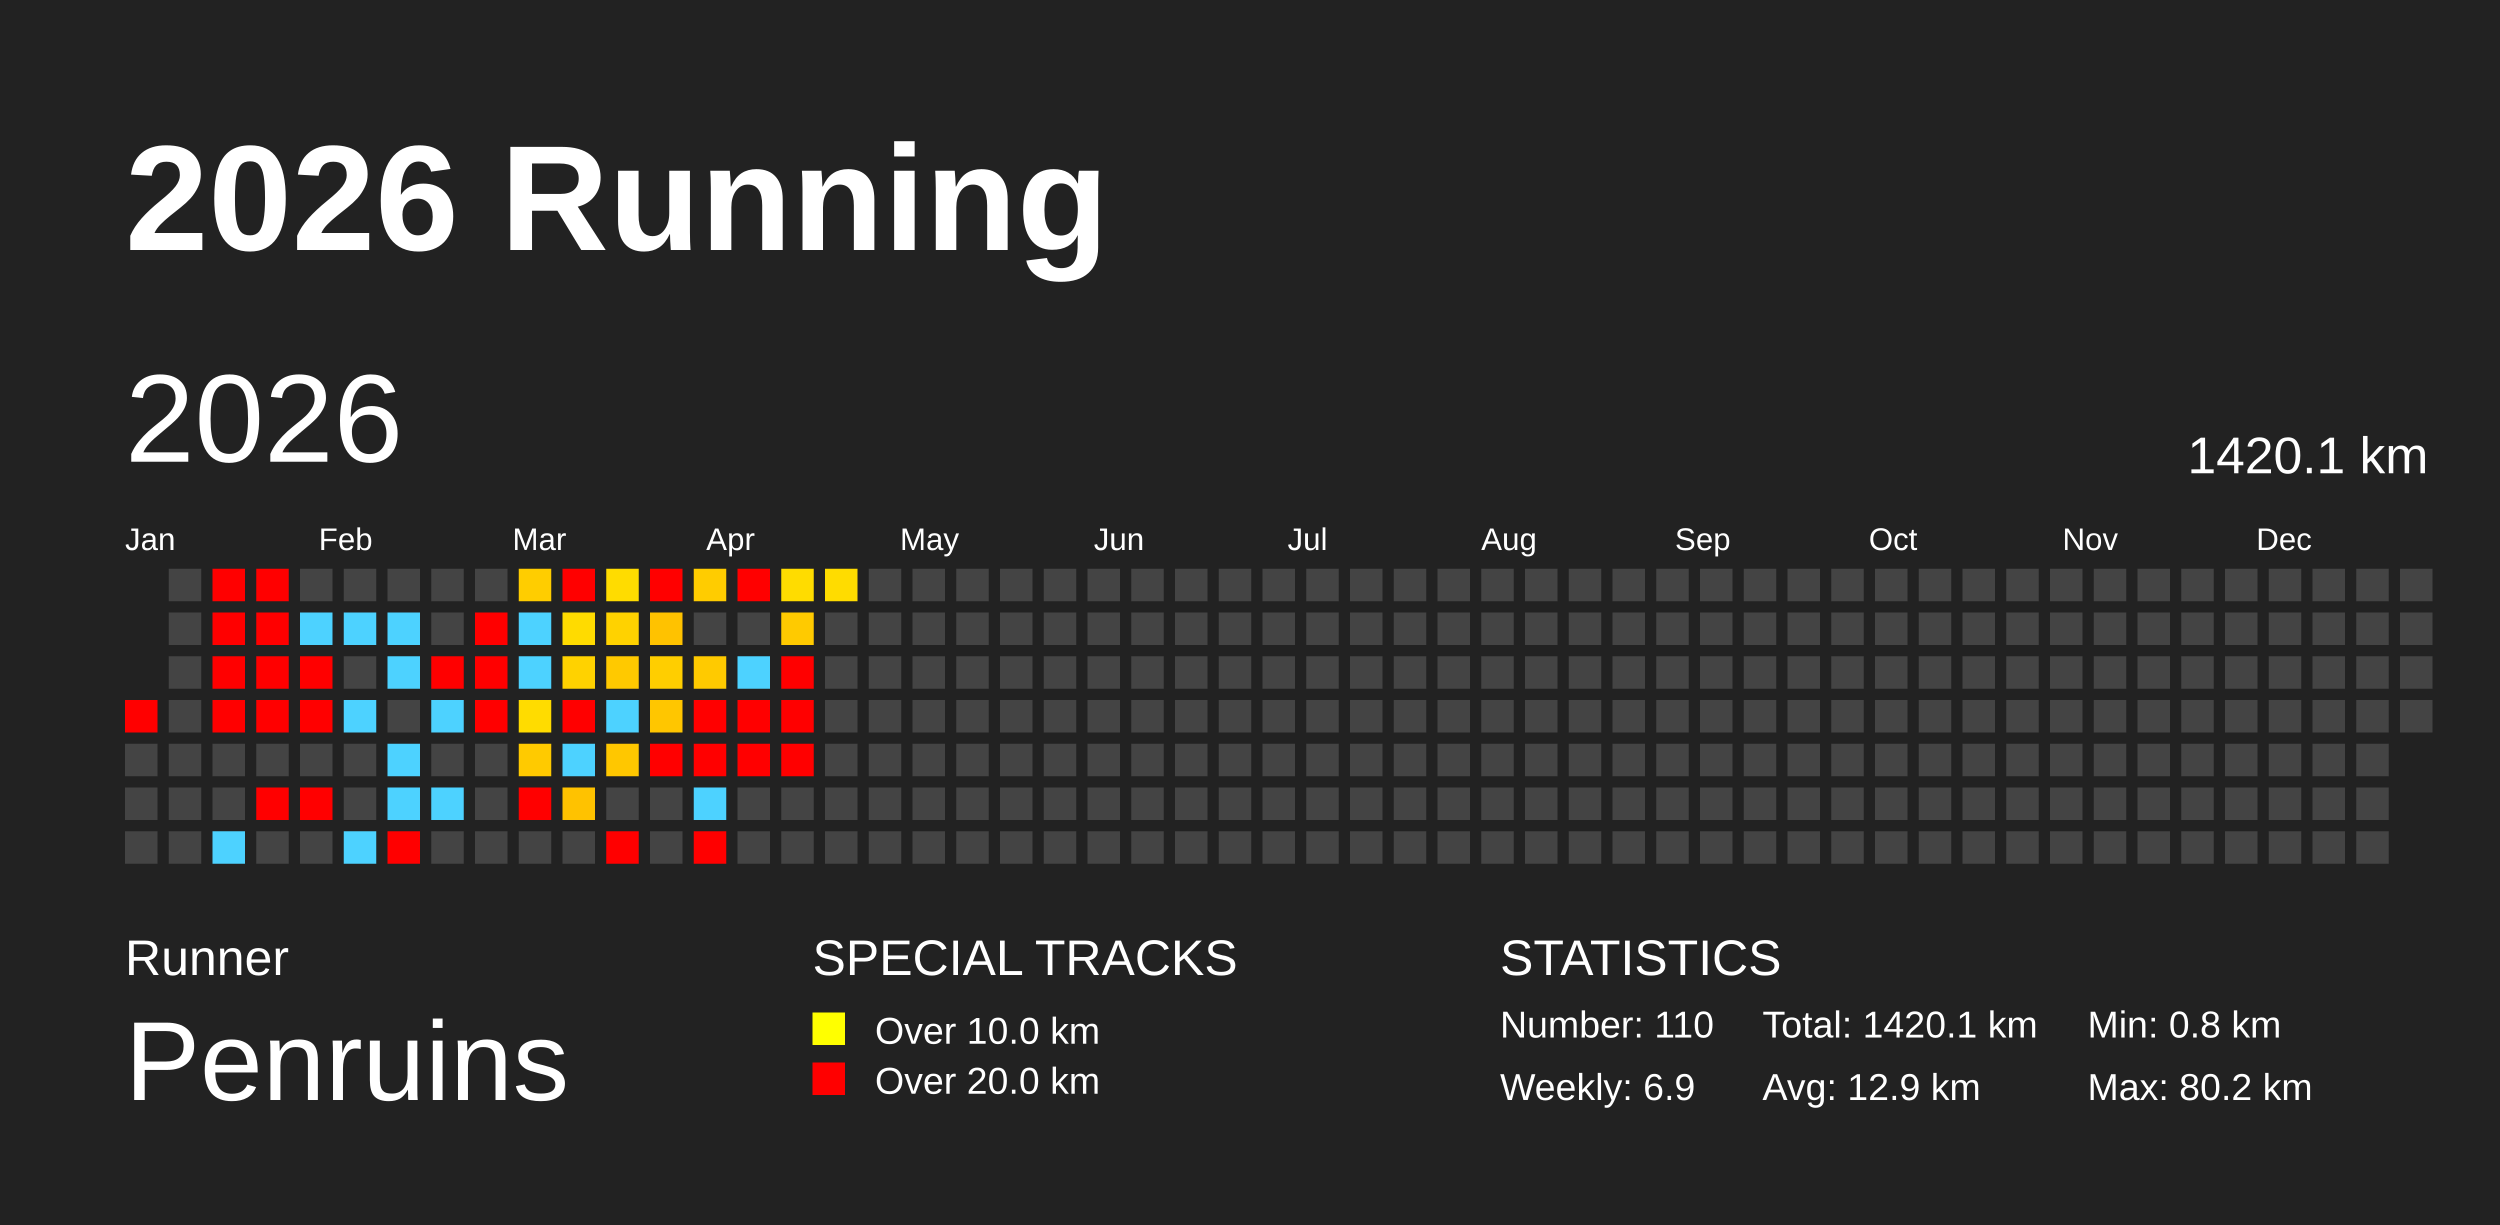
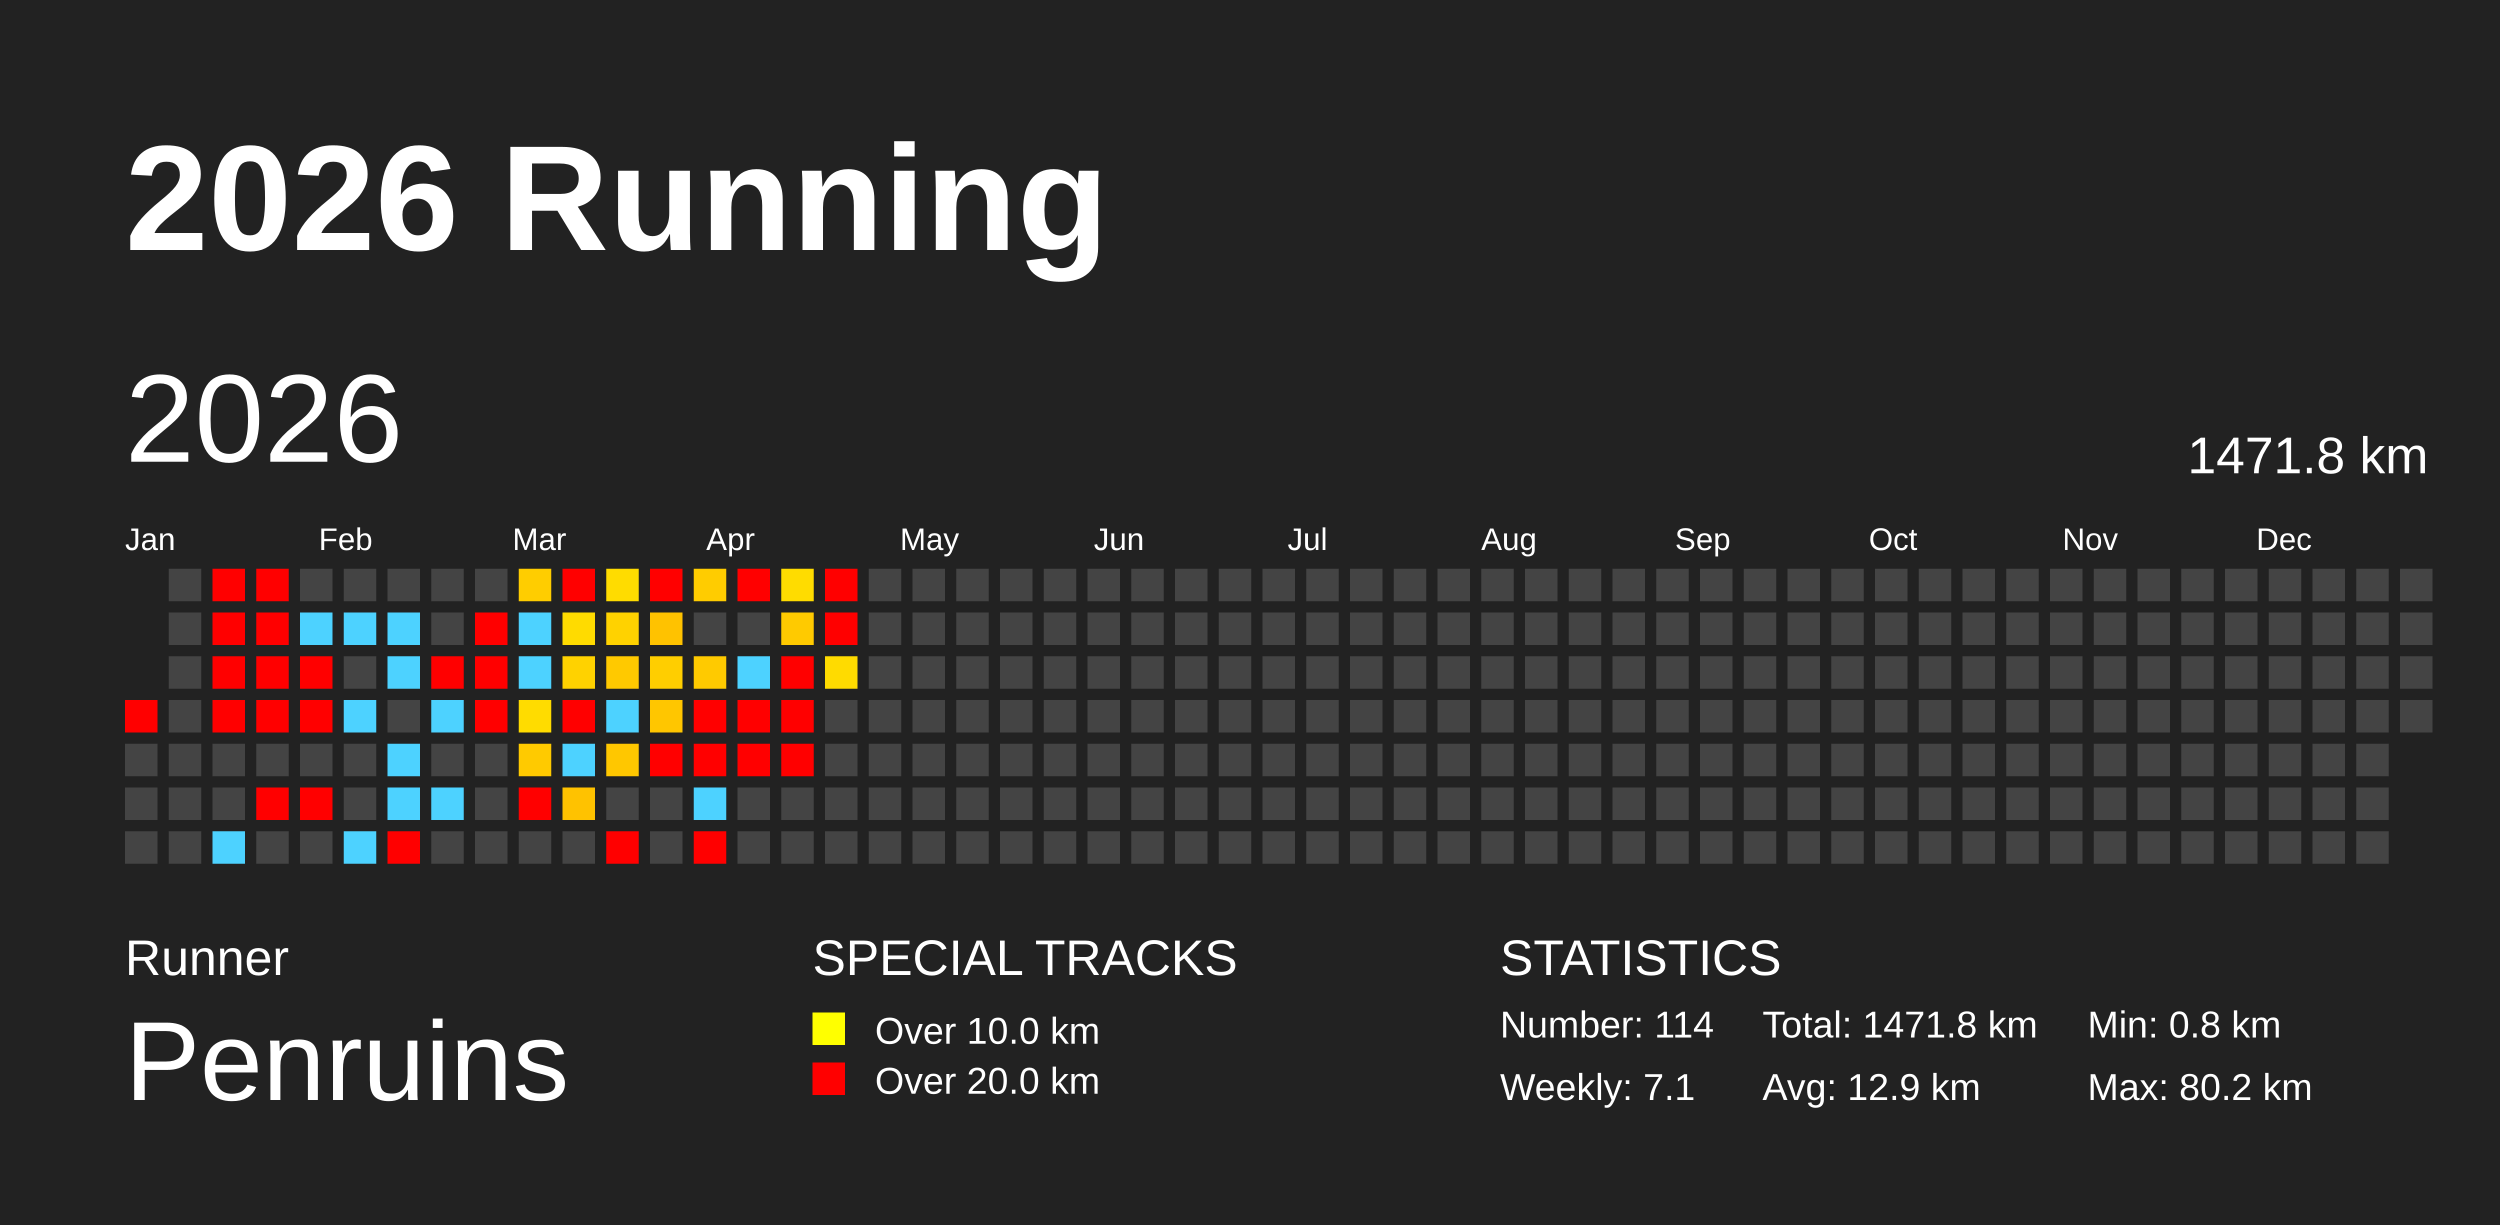
<svg xmlns="http://www.w3.org/2000/svg" baseProfile="full" height="98mm" version="1.1" viewBox="0,0,200,98" width="200mm">
  <defs />
  <rect fill="#222222" height="98" width="200" x="0" y="0" />
  <text fill="#FFFFFF" style="font-size:12px; font-family:Arial; font-weight:bold;" x="10" y="20">2026 Running</text>
  <text fill="#FFFFFF" style="font-size:4px; font-family:Arial" x="10" y="78">Runner</text>
  <text fill="#FFFFFF" style="font-size:9px; font-family:Arial" x="10" y="88">Penruins</text>
  <text fill="#FFFFFF" style="font-size:4px; font-family:Arial" x="65" y="78">SPECIAL TRACKS</text>
  <rect fill="yellow" height="2.6" width="2.6" x="65" y="81" />
  <text fill="#FFFFFF" style="font-size:3px; font-family:Arial" x="70" y="83.5">Over 10.0 km</text>
  <rect fill="red" height="2.6" width="2.6" x="65" y="85" />
  <text fill="#FFFFFF" style="font-size:3px; font-family:Arial" x="70" y="87.5">Over 20.0 km</text>
  <text fill="#FFFFFF" style="font-size:4px; font-family:Arial" x="120" y="78">STATISTICS</text>
-   <text fill="#FFFFFF" style="font-size:3px; font-family:Arial" x="120" y="83">Number: 110</text>
-   <text fill="#FFFFFF" style="font-size:3px; font-family:Arial" x="120" y="88">Weekly: 6.9</text>
-   <text fill="#FFFFFF" style="font-size:3px; font-family:Arial" x="141" y="83">Total: 1420.1 km</text>
+   <text fill="#FFFFFF" style="font-size:3px; font-family:Arial" x="120" y="83">Number: 114</text>
+   <text fill="#FFFFFF" style="font-size:3px; font-family:Arial" x="120" y="88">Weekly: 7.1</text>
+   <text fill="#FFFFFF" style="font-size:3px; font-family:Arial" x="141" y="83">Total: 1471.8 km</text>
  <text fill="#FFFFFF" style="font-size:3px; font-family:Arial" x="141" y="88">Avg: 12.9 km</text>
  <text fill="#FFFFFF" style="font-size:3px; font-family:Arial" x="167" y="83">Min: 0.8 km</text>
  <text fill="#FFFFFF" style="font-size:3px; font-family:Arial" x="167" y="88">Max: 80.2 km</text>
  <text dominant-baseline="hanging" fill="#FFFFFF" style="font-size:10.0px; font-family:Arial;" x="10" y="30">2026</text>
-   <text dominant-baseline="hanging" fill="#FFFFFF" style="font-size:4.125px; font-family:Arial;" x="175" y="35">1420.1 km</text>
+   <text dominant-baseline="hanging" fill="#FFFFFF" style="font-size:4.125px; font-family:Arial;" x="175" y="35">1471.8 km</text>
  <text fill="#FFFFFF" style="font-size:2.5px; font-family:Arial" x="10.0" y="44">Jan</text>
  <text fill="#FFFFFF" style="font-size:2.5px; font-family:Arial" x="25.5" y="44">Feb</text>
  <text fill="#FFFFFF" style="font-size:2.5px; font-family:Arial" x="41.0" y="44">Mar</text>
  <text fill="#FFFFFF" style="font-size:2.5px; font-family:Arial" x="56.5" y="44">Apr</text>
  <text fill="#FFFFFF" style="font-size:2.5px; font-family:Arial" x="72.0" y="44">May</text>
  <text fill="#FFFFFF" style="font-size:2.5px; font-family:Arial" x="87.5" y="44">Jun</text>
  <text fill="#FFFFFF" style="font-size:2.5px; font-family:Arial" x="103.0" y="44">Jul</text>
  <text fill="#FFFFFF" style="font-size:2.5px; font-family:Arial" x="118.5" y="44">Aug</text>
  <text fill="#FFFFFF" style="font-size:2.5px; font-family:Arial" x="134.0" y="44">Sep</text>
  <text fill="#FFFFFF" style="font-size:2.5px; font-family:Arial" x="149.5" y="44">Oct</text>
  <text fill="#FFFFFF" style="font-size:2.5px; font-family:Arial" x="165.0" y="44">Nov</text>
  <text fill="#FFFFFF" style="font-size:2.5px; font-family:Arial" x="180.5" y="44">Dec</text>
  <rect fill="red" height="2.6" width="2.6" x="10.0" y="56.0" />
  <rect fill="#444444" height="2.6" width="2.6" x="10.0" y="59.5" />
  <rect fill="#444444" height="2.6" width="2.6" x="10.0" y="63.0" />
  <rect fill="#444444" height="2.6" width="2.6" x="10.0" y="66.5" />
  <rect fill="#444444" height="2.6" width="2.6" x="13.5" y="45.5" />
  <rect fill="#444444" height="2.6" width="2.6" x="13.5" y="49.0" />
  <rect fill="#444444" height="2.6" width="2.6" x="13.5" y="52.5" />
  <rect fill="#444444" height="2.6" width="2.6" x="13.5" y="56.0" />
  <rect fill="#444444" height="2.6" width="2.6" x="13.5" y="59.5" />
  <rect fill="#444444" height="2.6" width="2.6" x="13.5" y="63.0" />
  <rect fill="#444444" height="2.6" width="2.6" x="13.5" y="66.5" />
  <rect fill="red" height="2.6" width="2.6" x="17.0" y="45.5" />
  <rect fill="red" height="2.6" width="2.6" x="17.0" y="49.0" />
  <rect fill="red" height="2.6" width="2.6" x="17.0" y="52.5" />
  <rect fill="red" height="2.6" width="2.6" x="17.0" y="56.0" />
  <rect fill="#444444" height="2.6" width="2.6" x="17.0" y="59.5" />
  <rect fill="#444444" height="2.6" width="2.6" x="17.0" y="63.0" />
  <rect fill="#4dd2ff" height="2.6" width="2.6" x="17.0" y="66.5" />
  <rect fill="red" height="2.6" width="2.6" x="20.5" y="45.5" />
  <rect fill="red" height="2.6" width="2.6" x="20.5" y="49.0" />
  <rect fill="red" height="2.6" width="2.6" x="20.5" y="52.5" />
  <rect fill="red" height="2.6" width="2.6" x="20.5" y="56.0" />
  <rect fill="#444444" height="2.6" width="2.6" x="20.5" y="59.5" />
  <rect fill="red" height="2.6" width="2.6" x="20.5" y="63.0" />
  <rect fill="#444444" height="2.6" width="2.6" x="20.5" y="66.5" />
  <rect fill="#444444" height="2.6" width="2.6" x="24.0" y="45.5" />
  <rect fill="#4dd2ff" height="2.6" width="2.6" x="24.0" y="49.0" />
  <rect fill="red" height="2.6" width="2.6" x="24.0" y="52.5" />
  <rect fill="red" height="2.6" width="2.6" x="24.0" y="56.0" />
  <rect fill="#444444" height="2.6" width="2.6" x="24.0" y="59.5" />
  <rect fill="red" height="2.6" width="2.6" x="24.0" y="63.0" />
  <rect fill="#444444" height="2.6" width="2.6" x="24.0" y="66.5" />
  <rect fill="#444444" height="2.6" width="2.6" x="27.5" y="45.5" />
  <rect fill="#4dd2ff" height="2.6" width="2.6" x="27.5" y="49.0" />
  <rect fill="#444444" height="2.6" width="2.6" x="27.5" y="52.5" />
  <rect fill="#4dd2ff" height="2.6" width="2.6" x="27.5" y="56.0" />
  <rect fill="#444444" height="2.6" width="2.6" x="27.5" y="59.5" />
  <rect fill="#444444" height="2.6" width="2.6" x="27.5" y="63.0" />
  <rect fill="#4dd2ff" height="2.6" width="2.6" x="27.5" y="66.5" />
  <rect fill="#444444" height="2.6" width="2.6" x="31.0" y="45.5" />
  <rect fill="#4dd2ff" height="2.6" width="2.6" x="31.0" y="49.0" />
  <rect fill="#4dd2ff" height="2.6" width="2.6" x="31.0" y="52.5" />
  <rect fill="#444444" height="2.6" width="2.6" x="31.0" y="56.0" />
  <rect fill="#4dd2ff" height="2.6" width="2.6" x="31.0" y="59.5" />
  <rect fill="#4dd2ff" height="2.6" width="2.6" x="31.0" y="63.0" />
  <rect fill="red" height="2.6" width="2.6" x="31.0" y="66.5" />
  <rect fill="#444444" height="2.6" width="2.6" x="34.5" y="45.5" />
  <rect fill="#444444" height="2.6" width="2.6" x="34.5" y="49.0" />
  <rect fill="red" height="2.6" width="2.6" x="34.5" y="52.5" />
  <rect fill="#4dd2ff" height="2.6" width="2.6" x="34.5" y="56.0" />
  <rect fill="#444444" height="2.6" width="2.6" x="34.5" y="59.5" />
  <rect fill="#4dd2ff" height="2.6" width="2.6" x="34.5" y="63.0" />
  <rect fill="#444444" height="2.6" width="2.6" x="34.5" y="66.5" />
  <rect fill="#444444" height="2.6" width="2.6" x="38.0" y="45.5" />
  <rect fill="red" height="2.6" width="2.6" x="38.0" y="49.0" />
  <rect fill="red" height="2.6" width="2.6" x="38.0" y="52.5" />
  <rect fill="red" height="2.6" width="2.6" x="38.0" y="56.0" />
  <rect fill="#444444" height="2.6" width="2.6" x="38.0" y="59.5" />
  <rect fill="#444444" height="2.6" width="2.6" x="38.0" y="63.0" />
  <rect fill="#444444" height="2.6" width="2.6" x="38.0" y="66.5" />
  <rect fill="#ffcd00" height="2.6" width="2.6" x="41.5" y="45.5" />
  <rect fill="#4dd2ff" height="2.6" width="2.6" x="41.5" y="49.0" />
  <rect fill="#4dd2ff" height="2.6" width="2.6" x="41.5" y="52.5" />
  <rect fill="#ffdc00" height="2.6" width="2.6" x="41.5" y="56.0" />
  <rect fill="#ffca00" height="2.6" width="2.6" x="41.5" y="59.5" />
  <rect fill="red" height="2.6" width="2.6" x="41.5" y="63.0" />
  <rect fill="#444444" height="2.6" width="2.6" x="41.5" y="66.5" />
  <rect fill="red" height="2.6" width="2.6" x="45.0" y="45.5" />
  <rect fill="#ffdb00" height="2.6" width="2.6" x="45.0" y="49.0" />
  <rect fill="#ffd200" height="2.6" width="2.6" x="45.0" y="52.5" />
  <rect fill="red" height="2.6" width="2.6" x="45.0" y="56.0" />
  <rect fill="#4dd2ff" height="2.6" width="2.6" x="45.0" y="59.5" />
  <rect fill="#ffc200" height="2.6" width="2.6" x="45.0" y="63.0" />
  <rect fill="#444444" height="2.6" width="2.6" x="45.0" y="66.5" />
  <rect fill="#ffdc00" height="2.6" width="2.6" x="48.5" y="45.5" />
  <rect fill="#ffd200" height="2.6" width="2.6" x="48.5" y="49.0" />
  <rect fill="#ffc900" height="2.6" width="2.6" x="48.5" y="52.5" />
  <rect fill="#4dd2ff" height="2.6" width="2.6" x="48.5" y="56.0" />
  <rect fill="#ffc700" height="2.6" width="2.6" x="48.5" y="59.5" />
  <rect fill="#444444" height="2.6" width="2.6" x="48.5" y="63.0" />
  <rect fill="red" height="2.6" width="2.6" x="48.5" y="66.5" />
  <rect fill="red" height="2.6" width="2.6" x="52.0" y="45.5" />
  <rect fill="#ffc200" height="2.6" width="2.6" x="52.0" y="49.0" />
  <rect fill="#ffce00" height="2.6" width="2.6" x="52.0" y="52.5" />
  <rect fill="#ffc600" height="2.6" width="2.6" x="52.0" y="56.0" />
  <rect fill="red" height="2.6" width="2.6" x="52.0" y="59.5" />
  <rect fill="#444444" height="2.6" width="2.6" x="52.0" y="63.0" />
  <rect fill="#444444" height="2.6" width="2.6" x="52.0" y="66.5" />
  <rect fill="#ffcc00" height="2.6" width="2.6" x="55.5" y="45.5" />
  <rect fill="#444444" height="2.6" width="2.6" x="55.5" y="49.0" />
  <rect fill="#ffca00" height="2.6" width="2.6" x="55.5" y="52.5" />
  <rect fill="red" height="2.6" width="2.6" x="55.5" y="56.0" />
  <rect fill="red" height="2.6" width="2.6" x="55.5" y="59.5" />
  <rect fill="#4dd2ff" height="2.6" width="2.6" x="55.5" y="63.0" />
  <rect fill="red" height="2.6" width="2.6" x="55.5" y="66.5" />
  <rect fill="red" height="2.6" width="2.6" x="59.0" y="45.5" />
  <rect fill="#444444" height="2.6" width="2.6" x="59.0" y="49.0" />
  <rect fill="#4dd2ff" height="2.6" width="2.6" x="59.0" y="52.5" />
  <rect fill="red" height="2.6" width="2.6" x="59.0" y="56.0" />
  <rect fill="red" height="2.6" width="2.6" x="59.0" y="59.5" />
  <rect fill="#444444" height="2.6" width="2.6" x="59.0" y="63.0" />
  <rect fill="#444444" height="2.6" width="2.6" x="59.0" y="66.5" />
  <rect fill="#ffdc00" height="2.6" width="2.6" x="62.5" y="45.5" />
  <rect fill="#ffca00" height="2.6" width="2.6" x="62.5" y="49.0" />
  <rect fill="red" height="2.6" width="2.6" x="62.5" y="52.5" />
  <rect fill="red" height="2.6" width="2.6" x="62.5" y="56.0" />
  <rect fill="red" height="2.6" width="2.6" x="62.5" y="59.5" />
  <rect fill="#444444" height="2.6" width="2.6" x="62.5" y="63.0" />
  <rect fill="#444444" height="2.6" width="2.6" x="62.5" y="66.5" />
-   <rect fill="#ffdc00" height="2.6" width="2.6" x="66.0" y="45.5" />
-   <rect fill="#444444" height="2.6" width="2.6" x="66.0" y="49.0" />
-   <rect fill="#444444" height="2.6" width="2.6" x="66.0" y="52.5" />
+   <rect fill="red" height="2.6" width="2.6" x="66.0" y="45.5" />
+   <rect fill="red" height="2.6" width="2.6" x="66.0" y="49.0" />
+   <rect fill="#ffdb00" height="2.6" width="2.6" x="66.0" y="52.5" />
  <rect fill="#444444" height="2.6" width="2.6" x="66.0" y="56.0" />
  <rect fill="#444444" height="2.6" width="2.6" x="66.0" y="59.5" />
  <rect fill="#444444" height="2.6" width="2.6" x="66.0" y="63.0" />
  <rect fill="#444444" height="2.6" width="2.6" x="66.0" y="66.5" />
  <rect fill="#444444" height="2.6" width="2.6" x="69.5" y="45.5" />
  <rect fill="#444444" height="2.6" width="2.6" x="69.5" y="49.0" />
  <rect fill="#444444" height="2.6" width="2.6" x="69.5" y="52.5" />
  <rect fill="#444444" height="2.6" width="2.6" x="69.5" y="56.0" />
  <rect fill="#444444" height="2.6" width="2.6" x="69.5" y="59.5" />
  <rect fill="#444444" height="2.6" width="2.6" x="69.5" y="63.0" />
  <rect fill="#444444" height="2.6" width="2.6" x="69.5" y="66.5" />
  <rect fill="#444444" height="2.6" width="2.6" x="73.0" y="45.5" />
  <rect fill="#444444" height="2.6" width="2.6" x="73.0" y="49.0" />
  <rect fill="#444444" height="2.6" width="2.6" x="73.0" y="52.5" />
  <rect fill="#444444" height="2.6" width="2.6" x="73.0" y="56.0" />
  <rect fill="#444444" height="2.6" width="2.6" x="73.0" y="59.5" />
  <rect fill="#444444" height="2.6" width="2.6" x="73.0" y="63.0" />
  <rect fill="#444444" height="2.6" width="2.6" x="73.0" y="66.5" />
  <rect fill="#444444" height="2.6" width="2.6" x="76.5" y="45.5" />
  <rect fill="#444444" height="2.6" width="2.6" x="76.5" y="49.0" />
  <rect fill="#444444" height="2.6" width="2.6" x="76.5" y="52.5" />
  <rect fill="#444444" height="2.6" width="2.6" x="76.5" y="56.0" />
  <rect fill="#444444" height="2.6" width="2.6" x="76.5" y="59.5" />
  <rect fill="#444444" height="2.6" width="2.6" x="76.5" y="63.0" />
  <rect fill="#444444" height="2.6" width="2.6" x="76.5" y="66.5" />
  <rect fill="#444444" height="2.6" width="2.6" x="80.0" y="45.5" />
  <rect fill="#444444" height="2.6" width="2.6" x="80.0" y="49.0" />
  <rect fill="#444444" height="2.6" width="2.6" x="80.0" y="52.5" />
  <rect fill="#444444" height="2.6" width="2.6" x="80.0" y="56.0" />
  <rect fill="#444444" height="2.6" width="2.6" x="80.0" y="59.5" />
  <rect fill="#444444" height="2.6" width="2.6" x="80.0" y="63.0" />
  <rect fill="#444444" height="2.6" width="2.6" x="80.0" y="66.5" />
  <rect fill="#444444" height="2.6" width="2.6" x="83.5" y="45.5" />
  <rect fill="#444444" height="2.6" width="2.6" x="83.5" y="49.0" />
  <rect fill="#444444" height="2.6" width="2.6" x="83.5" y="52.5" />
  <rect fill="#444444" height="2.6" width="2.6" x="83.5" y="56.0" />
  <rect fill="#444444" height="2.6" width="2.6" x="83.5" y="59.5" />
  <rect fill="#444444" height="2.6" width="2.6" x="83.5" y="63.0" />
  <rect fill="#444444" height="2.6" width="2.6" x="83.5" y="66.5" />
  <rect fill="#444444" height="2.6" width="2.6" x="87.0" y="45.5" />
  <rect fill="#444444" height="2.6" width="2.6" x="87.0" y="49.0" />
  <rect fill="#444444" height="2.6" width="2.6" x="87.0" y="52.5" />
  <rect fill="#444444" height="2.6" width="2.6" x="87.0" y="56.0" />
  <rect fill="#444444" height="2.6" width="2.6" x="87.0" y="59.5" />
  <rect fill="#444444" height="2.6" width="2.6" x="87.0" y="63.0" />
  <rect fill="#444444" height="2.6" width="2.6" x="87.0" y="66.5" />
  <rect fill="#444444" height="2.6" width="2.6" x="90.5" y="45.5" />
  <rect fill="#444444" height="2.6" width="2.6" x="90.5" y="49.0" />
  <rect fill="#444444" height="2.6" width="2.6" x="90.5" y="52.5" />
  <rect fill="#444444" height="2.6" width="2.6" x="90.5" y="56.0" />
  <rect fill="#444444" height="2.6" width="2.6" x="90.5" y="59.5" />
  <rect fill="#444444" height="2.6" width="2.6" x="90.5" y="63.0" />
  <rect fill="#444444" height="2.6" width="2.6" x="90.5" y="66.5" />
  <rect fill="#444444" height="2.6" width="2.6" x="94.0" y="45.5" />
  <rect fill="#444444" height="2.6" width="2.6" x="94.0" y="49.0" />
  <rect fill="#444444" height="2.6" width="2.6" x="94.0" y="52.5" />
  <rect fill="#444444" height="2.6" width="2.6" x="94.0" y="56.0" />
  <rect fill="#444444" height="2.6" width="2.6" x="94.0" y="59.5" />
  <rect fill="#444444" height="2.6" width="2.6" x="94.0" y="63.0" />
  <rect fill="#444444" height="2.6" width="2.6" x="94.0" y="66.5" />
  <rect fill="#444444" height="2.6" width="2.6" x="97.5" y="45.5" />
  <rect fill="#444444" height="2.6" width="2.6" x="97.5" y="49.0" />
  <rect fill="#444444" height="2.6" width="2.6" x="97.5" y="52.5" />
  <rect fill="#444444" height="2.6" width="2.6" x="97.5" y="56.0" />
  <rect fill="#444444" height="2.6" width="2.6" x="97.5" y="59.5" />
  <rect fill="#444444" height="2.6" width="2.6" x="97.5" y="63.0" />
  <rect fill="#444444" height="2.6" width="2.6" x="97.5" y="66.5" />
  <rect fill="#444444" height="2.6" width="2.6" x="101.0" y="45.5" />
  <rect fill="#444444" height="2.6" width="2.6" x="101.0" y="49.0" />
  <rect fill="#444444" height="2.6" width="2.6" x="101.0" y="52.5" />
  <rect fill="#444444" height="2.6" width="2.6" x="101.0" y="56.0" />
  <rect fill="#444444" height="2.6" width="2.6" x="101.0" y="59.5" />
  <rect fill="#444444" height="2.6" width="2.6" x="101.0" y="63.0" />
  <rect fill="#444444" height="2.6" width="2.6" x="101.0" y="66.5" />
  <rect fill="#444444" height="2.6" width="2.6" x="104.5" y="45.5" />
  <rect fill="#444444" height="2.6" width="2.6" x="104.5" y="49.0" />
  <rect fill="#444444" height="2.6" width="2.6" x="104.5" y="52.5" />
  <rect fill="#444444" height="2.6" width="2.6" x="104.5" y="56.0" />
  <rect fill="#444444" height="2.6" width="2.6" x="104.5" y="59.5" />
  <rect fill="#444444" height="2.6" width="2.6" x="104.5" y="63.0" />
  <rect fill="#444444" height="2.6" width="2.6" x="104.5" y="66.5" />
  <rect fill="#444444" height="2.6" width="2.6" x="108.0" y="45.5" />
  <rect fill="#444444" height="2.6" width="2.6" x="108.0" y="49.0" />
  <rect fill="#444444" height="2.6" width="2.6" x="108.0" y="52.5" />
  <rect fill="#444444" height="2.6" width="2.6" x="108.0" y="56.0" />
  <rect fill="#444444" height="2.6" width="2.6" x="108.0" y="59.5" />
  <rect fill="#444444" height="2.6" width="2.6" x="108.0" y="63.0" />
  <rect fill="#444444" height="2.6" width="2.6" x="108.0" y="66.5" />
  <rect fill="#444444" height="2.6" width="2.6" x="111.5" y="45.5" />
  <rect fill="#444444" height="2.6" width="2.6" x="111.5" y="49.0" />
  <rect fill="#444444" height="2.6" width="2.6" x="111.5" y="52.5" />
  <rect fill="#444444" height="2.6" width="2.6" x="111.5" y="56.0" />
  <rect fill="#444444" height="2.6" width="2.6" x="111.5" y="59.5" />
  <rect fill="#444444" height="2.6" width="2.6" x="111.5" y="63.0" />
  <rect fill="#444444" height="2.6" width="2.6" x="111.5" y="66.5" />
  <rect fill="#444444" height="2.6" width="2.6" x="115.0" y="45.5" />
  <rect fill="#444444" height="2.6" width="2.6" x="115.0" y="49.0" />
  <rect fill="#444444" height="2.6" width="2.6" x="115.0" y="52.5" />
  <rect fill="#444444" height="2.6" width="2.6" x="115.0" y="56.0" />
  <rect fill="#444444" height="2.6" width="2.6" x="115.0" y="59.5" />
  <rect fill="#444444" height="2.6" width="2.6" x="115.0" y="63.0" />
  <rect fill="#444444" height="2.6" width="2.6" x="115.0" y="66.5" />
  <rect fill="#444444" height="2.6" width="2.6" x="118.5" y="45.5" />
  <rect fill="#444444" height="2.6" width="2.6" x="118.5" y="49.0" />
  <rect fill="#444444" height="2.6" width="2.6" x="118.5" y="52.5" />
  <rect fill="#444444" height="2.6" width="2.6" x="118.5" y="56.0" />
  <rect fill="#444444" height="2.6" width="2.6" x="118.5" y="59.5" />
  <rect fill="#444444" height="2.6" width="2.6" x="118.5" y="63.0" />
  <rect fill="#444444" height="2.6" width="2.6" x="118.5" y="66.5" />
  <rect fill="#444444" height="2.6" width="2.6" x="122.0" y="45.5" />
  <rect fill="#444444" height="2.6" width="2.6" x="122.0" y="49.0" />
  <rect fill="#444444" height="2.6" width="2.6" x="122.0" y="52.5" />
  <rect fill="#444444" height="2.6" width="2.6" x="122.0" y="56.0" />
  <rect fill="#444444" height="2.6" width="2.6" x="122.0" y="59.5" />
  <rect fill="#444444" height="2.6" width="2.6" x="122.0" y="63.0" />
  <rect fill="#444444" height="2.6" width="2.6" x="122.0" y="66.5" />
  <rect fill="#444444" height="2.6" width="2.6" x="125.5" y="45.5" />
  <rect fill="#444444" height="2.6" width="2.6" x="125.5" y="49.0" />
  <rect fill="#444444" height="2.6" width="2.6" x="125.5" y="52.5" />
  <rect fill="#444444" height="2.6" width="2.6" x="125.5" y="56.0" />
  <rect fill="#444444" height="2.6" width="2.6" x="125.5" y="59.5" />
  <rect fill="#444444" height="2.6" width="2.6" x="125.5" y="63.0" />
  <rect fill="#444444" height="2.6" width="2.6" x="125.5" y="66.5" />
  <rect fill="#444444" height="2.6" width="2.6" x="129.0" y="45.5" />
  <rect fill="#444444" height="2.6" width="2.6" x="129.0" y="49.0" />
  <rect fill="#444444" height="2.6" width="2.6" x="129.0" y="52.5" />
  <rect fill="#444444" height="2.6" width="2.6" x="129.0" y="56.0" />
  <rect fill="#444444" height="2.6" width="2.6" x="129.0" y="59.5" />
  <rect fill="#444444" height="2.6" width="2.6" x="129.0" y="63.0" />
  <rect fill="#444444" height="2.6" width="2.6" x="129.0" y="66.5" />
  <rect fill="#444444" height="2.6" width="2.6" x="132.5" y="45.5" />
  <rect fill="#444444" height="2.6" width="2.6" x="132.5" y="49.0" />
  <rect fill="#444444" height="2.6" width="2.6" x="132.5" y="52.5" />
  <rect fill="#444444" height="2.6" width="2.6" x="132.5" y="56.0" />
  <rect fill="#444444" height="2.6" width="2.6" x="132.5" y="59.5" />
  <rect fill="#444444" height="2.6" width="2.6" x="132.5" y="63.0" />
  <rect fill="#444444" height="2.6" width="2.6" x="132.5" y="66.5" />
  <rect fill="#444444" height="2.6" width="2.6" x="136.0" y="45.5" />
  <rect fill="#444444" height="2.6" width="2.6" x="136.0" y="49.0" />
  <rect fill="#444444" height="2.6" width="2.6" x="136.0" y="52.5" />
  <rect fill="#444444" height="2.6" width="2.6" x="136.0" y="56.0" />
  <rect fill="#444444" height="2.6" width="2.6" x="136.0" y="59.5" />
  <rect fill="#444444" height="2.6" width="2.6" x="136.0" y="63.0" />
  <rect fill="#444444" height="2.6" width="2.6" x="136.0" y="66.5" />
  <rect fill="#444444" height="2.6" width="2.6" x="139.5" y="45.5" />
  <rect fill="#444444" height="2.6" width="2.6" x="139.5" y="49.0" />
  <rect fill="#444444" height="2.6" width="2.6" x="139.5" y="52.5" />
  <rect fill="#444444" height="2.6" width="2.6" x="139.5" y="56.0" />
  <rect fill="#444444" height="2.6" width="2.6" x="139.5" y="59.5" />
  <rect fill="#444444" height="2.6" width="2.6" x="139.5" y="63.0" />
  <rect fill="#444444" height="2.6" width="2.6" x="139.5" y="66.5" />
  <rect fill="#444444" height="2.6" width="2.6" x="143.0" y="45.5" />
  <rect fill="#444444" height="2.6" width="2.6" x="143.0" y="49.0" />
  <rect fill="#444444" height="2.6" width="2.6" x="143.0" y="52.5" />
  <rect fill="#444444" height="2.6" width="2.6" x="143.0" y="56.0" />
  <rect fill="#444444" height="2.6" width="2.6" x="143.0" y="59.5" />
  <rect fill="#444444" height="2.6" width="2.6" x="143.0" y="63.0" />
  <rect fill="#444444" height="2.6" width="2.6" x="143.0" y="66.5" />
  <rect fill="#444444" height="2.6" width="2.6" x="146.5" y="45.5" />
  <rect fill="#444444" height="2.6" width="2.6" x="146.5" y="49.0" />
  <rect fill="#444444" height="2.6" width="2.6" x="146.5" y="52.5" />
  <rect fill="#444444" height="2.6" width="2.6" x="146.5" y="56.0" />
  <rect fill="#444444" height="2.6" width="2.6" x="146.5" y="59.5" />
  <rect fill="#444444" height="2.6" width="2.6" x="146.5" y="63.0" />
  <rect fill="#444444" height="2.6" width="2.6" x="146.5" y="66.5" />
  <rect fill="#444444" height="2.6" width="2.6" x="150.0" y="45.5" />
  <rect fill="#444444" height="2.6" width="2.6" x="150.0" y="49.0" />
  <rect fill="#444444" height="2.6" width="2.6" x="150.0" y="52.5" />
  <rect fill="#444444" height="2.6" width="2.6" x="150.0" y="56.0" />
  <rect fill="#444444" height="2.6" width="2.6" x="150.0" y="59.5" />
  <rect fill="#444444" height="2.6" width="2.6" x="150.0" y="63.0" />
  <rect fill="#444444" height="2.6" width="2.6" x="150.0" y="66.5" />
  <rect fill="#444444" height="2.6" width="2.6" x="153.5" y="45.5" />
  <rect fill="#444444" height="2.6" width="2.6" x="153.5" y="49.0" />
  <rect fill="#444444" height="2.6" width="2.6" x="153.5" y="52.5" />
  <rect fill="#444444" height="2.6" width="2.6" x="153.5" y="56.0" />
  <rect fill="#444444" height="2.6" width="2.6" x="153.5" y="59.5" />
  <rect fill="#444444" height="2.6" width="2.6" x="153.5" y="63.0" />
  <rect fill="#444444" height="2.6" width="2.6" x="153.5" y="66.5" />
  <rect fill="#444444" height="2.6" width="2.6" x="157.0" y="45.5" />
  <rect fill="#444444" height="2.6" width="2.6" x="157.0" y="49.0" />
  <rect fill="#444444" height="2.6" width="2.6" x="157.0" y="52.5" />
  <rect fill="#444444" height="2.6" width="2.6" x="157.0" y="56.0" />
  <rect fill="#444444" height="2.6" width="2.6" x="157.0" y="59.5" />
  <rect fill="#444444" height="2.6" width="2.6" x="157.0" y="63.0" />
  <rect fill="#444444" height="2.6" width="2.6" x="157.0" y="66.5" />
  <rect fill="#444444" height="2.6" width="2.6" x="160.5" y="45.5" />
  <rect fill="#444444" height="2.6" width="2.6" x="160.5" y="49.0" />
  <rect fill="#444444" height="2.6" width="2.6" x="160.5" y="52.5" />
  <rect fill="#444444" height="2.6" width="2.6" x="160.5" y="56.0" />
  <rect fill="#444444" height="2.6" width="2.6" x="160.5" y="59.5" />
  <rect fill="#444444" height="2.6" width="2.6" x="160.5" y="63.0" />
  <rect fill="#444444" height="2.6" width="2.6" x="160.5" y="66.5" />
  <rect fill="#444444" height="2.6" width="2.6" x="164.0" y="45.5" />
  <rect fill="#444444" height="2.6" width="2.6" x="164.0" y="49.0" />
  <rect fill="#444444" height="2.6" width="2.6" x="164.0" y="52.5" />
  <rect fill="#444444" height="2.6" width="2.6" x="164.0" y="56.0" />
  <rect fill="#444444" height="2.6" width="2.6" x="164.0" y="59.5" />
  <rect fill="#444444" height="2.6" width="2.6" x="164.0" y="63.0" />
  <rect fill="#444444" height="2.6" width="2.6" x="164.0" y="66.5" />
  <rect fill="#444444" height="2.6" width="2.6" x="167.5" y="45.5" />
  <rect fill="#444444" height="2.6" width="2.6" x="167.5" y="49.0" />
  <rect fill="#444444" height="2.6" width="2.6" x="167.5" y="52.5" />
  <rect fill="#444444" height="2.6" width="2.6" x="167.5" y="56.0" />
  <rect fill="#444444" height="2.6" width="2.6" x="167.5" y="59.5" />
  <rect fill="#444444" height="2.6" width="2.6" x="167.5" y="63.0" />
  <rect fill="#444444" height="2.6" width="2.6" x="167.5" y="66.5" />
  <rect fill="#444444" height="2.6" width="2.6" x="171.0" y="45.5" />
  <rect fill="#444444" height="2.6" width="2.6" x="171.0" y="49.0" />
  <rect fill="#444444" height="2.6" width="2.6" x="171.0" y="52.5" />
  <rect fill="#444444" height="2.6" width="2.6" x="171.0" y="56.0" />
  <rect fill="#444444" height="2.6" width="2.6" x="171.0" y="59.5" />
  <rect fill="#444444" height="2.6" width="2.6" x="171.0" y="63.0" />
  <rect fill="#444444" height="2.6" width="2.6" x="171.0" y="66.5" />
  <rect fill="#444444" height="2.6" width="2.6" x="174.5" y="45.5" />
  <rect fill="#444444" height="2.6" width="2.6" x="174.5" y="49.0" />
  <rect fill="#444444" height="2.6" width="2.6" x="174.5" y="52.5" />
  <rect fill="#444444" height="2.6" width="2.6" x="174.5" y="56.0" />
  <rect fill="#444444" height="2.6" width="2.6" x="174.5" y="59.5" />
  <rect fill="#444444" height="2.6" width="2.6" x="174.5" y="63.0" />
  <rect fill="#444444" height="2.6" width="2.6" x="174.5" y="66.5" />
  <rect fill="#444444" height="2.6" width="2.6" x="178.0" y="45.5" />
  <rect fill="#444444" height="2.6" width="2.6" x="178.0" y="49.0" />
  <rect fill="#444444" height="2.6" width="2.6" x="178.0" y="52.5" />
  <rect fill="#444444" height="2.6" width="2.6" x="178.0" y="56.0" />
  <rect fill="#444444" height="2.6" width="2.6" x="178.0" y="59.5" />
  <rect fill="#444444" height="2.6" width="2.6" x="178.0" y="63.0" />
  <rect fill="#444444" height="2.6" width="2.6" x="178.0" y="66.5" />
  <rect fill="#444444" height="2.6" width="2.6" x="181.5" y="45.5" />
  <rect fill="#444444" height="2.6" width="2.6" x="181.5" y="49.0" />
  <rect fill="#444444" height="2.6" width="2.6" x="181.5" y="52.5" />
  <rect fill="#444444" height="2.6" width="2.6" x="181.5" y="56.0" />
  <rect fill="#444444" height="2.6" width="2.6" x="181.5" y="59.5" />
  <rect fill="#444444" height="2.6" width="2.6" x="181.5" y="63.0" />
  <rect fill="#444444" height="2.6" width="2.6" x="181.5" y="66.5" />
  <rect fill="#444444" height="2.6" width="2.6" x="185.0" y="45.5" />
  <rect fill="#444444" height="2.6" width="2.6" x="185.0" y="49.0" />
  <rect fill="#444444" height="2.6" width="2.6" x="185.0" y="52.5" />
  <rect fill="#444444" height="2.6" width="2.6" x="185.0" y="56.0" />
  <rect fill="#444444" height="2.6" width="2.6" x="185.0" y="59.5" />
  <rect fill="#444444" height="2.6" width="2.6" x="185.0" y="63.0" />
  <rect fill="#444444" height="2.6" width="2.6" x="185.0" y="66.5" />
  <rect fill="#444444" height="2.6" width="2.6" x="188.5" y="45.5" />
  <rect fill="#444444" height="2.6" width="2.6" x="188.5" y="49.0" />
  <rect fill="#444444" height="2.6" width="2.6" x="188.5" y="52.5" />
  <rect fill="#444444" height="2.6" width="2.6" x="188.5" y="56.0" />
  <rect fill="#444444" height="2.6" width="2.6" x="188.5" y="59.5" />
  <rect fill="#444444" height="2.6" width="2.6" x="188.5" y="63.0" />
  <rect fill="#444444" height="2.6" width="2.6" x="188.5" y="66.5" />
  <rect fill="#444444" height="2.6" width="2.6" x="192.0" y="45.5" />
  <rect fill="#444444" height="2.6" width="2.6" x="192.0" y="49.0" />
  <rect fill="#444444" height="2.6" width="2.6" x="192.0" y="52.5" />
  <rect fill="#444444" height="2.6" width="2.6" x="192.0" y="56.0" />
</svg>
